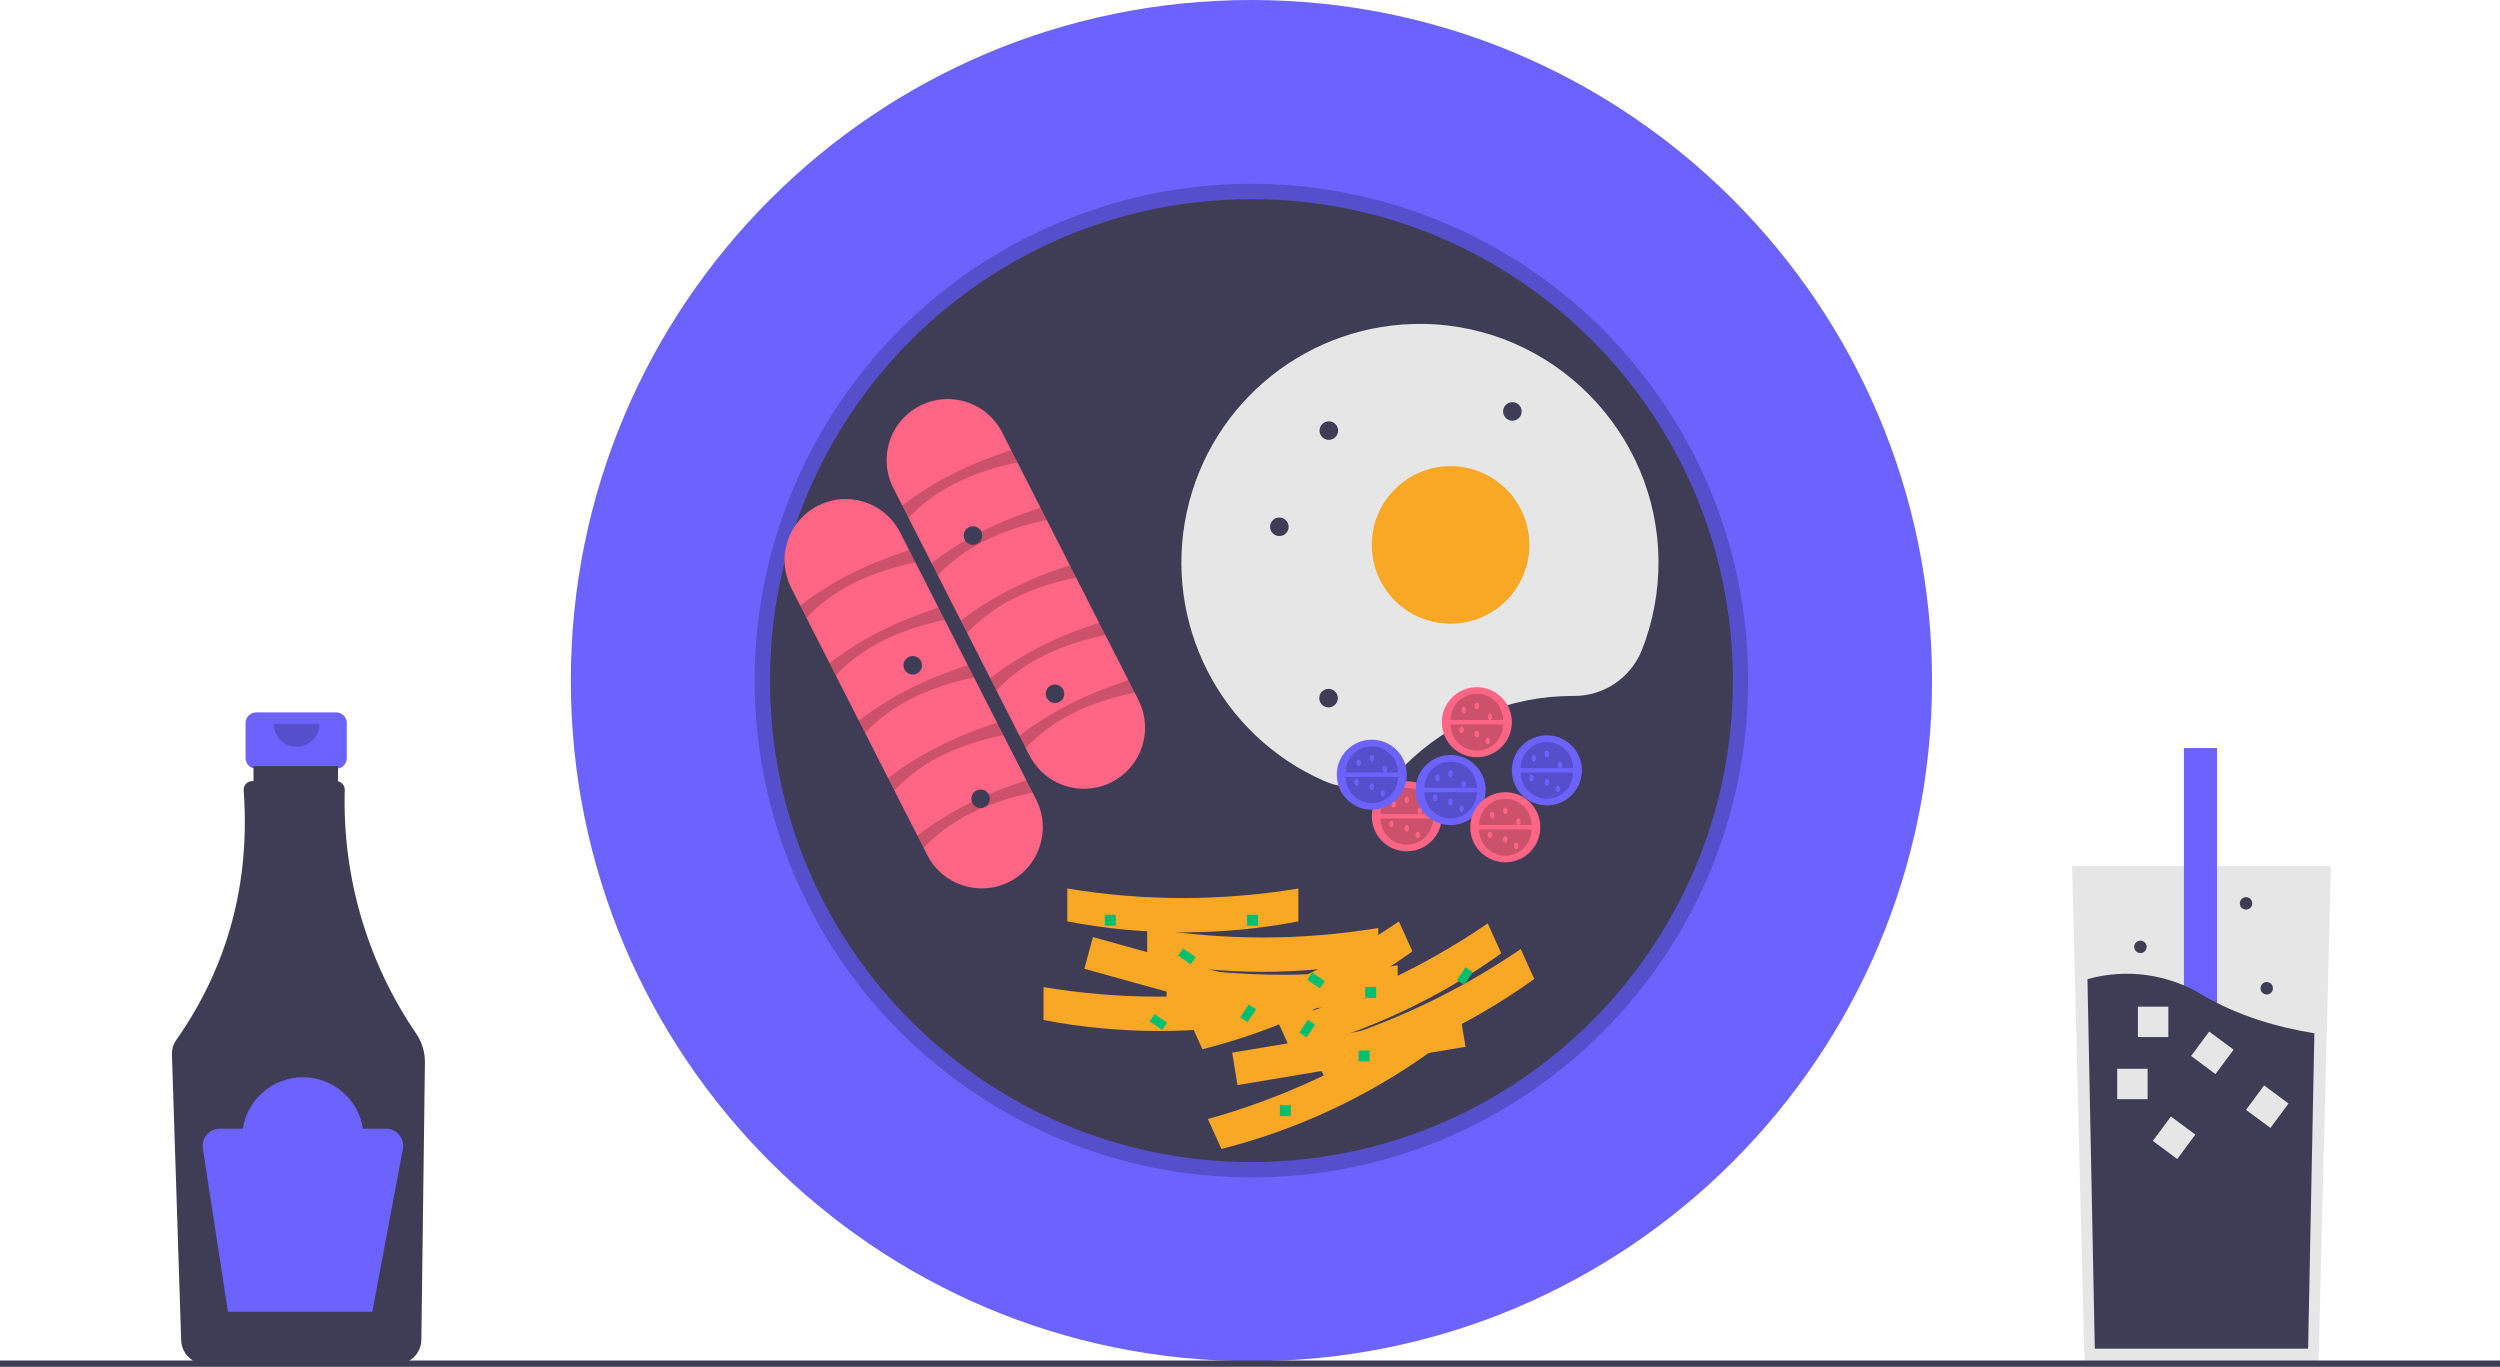
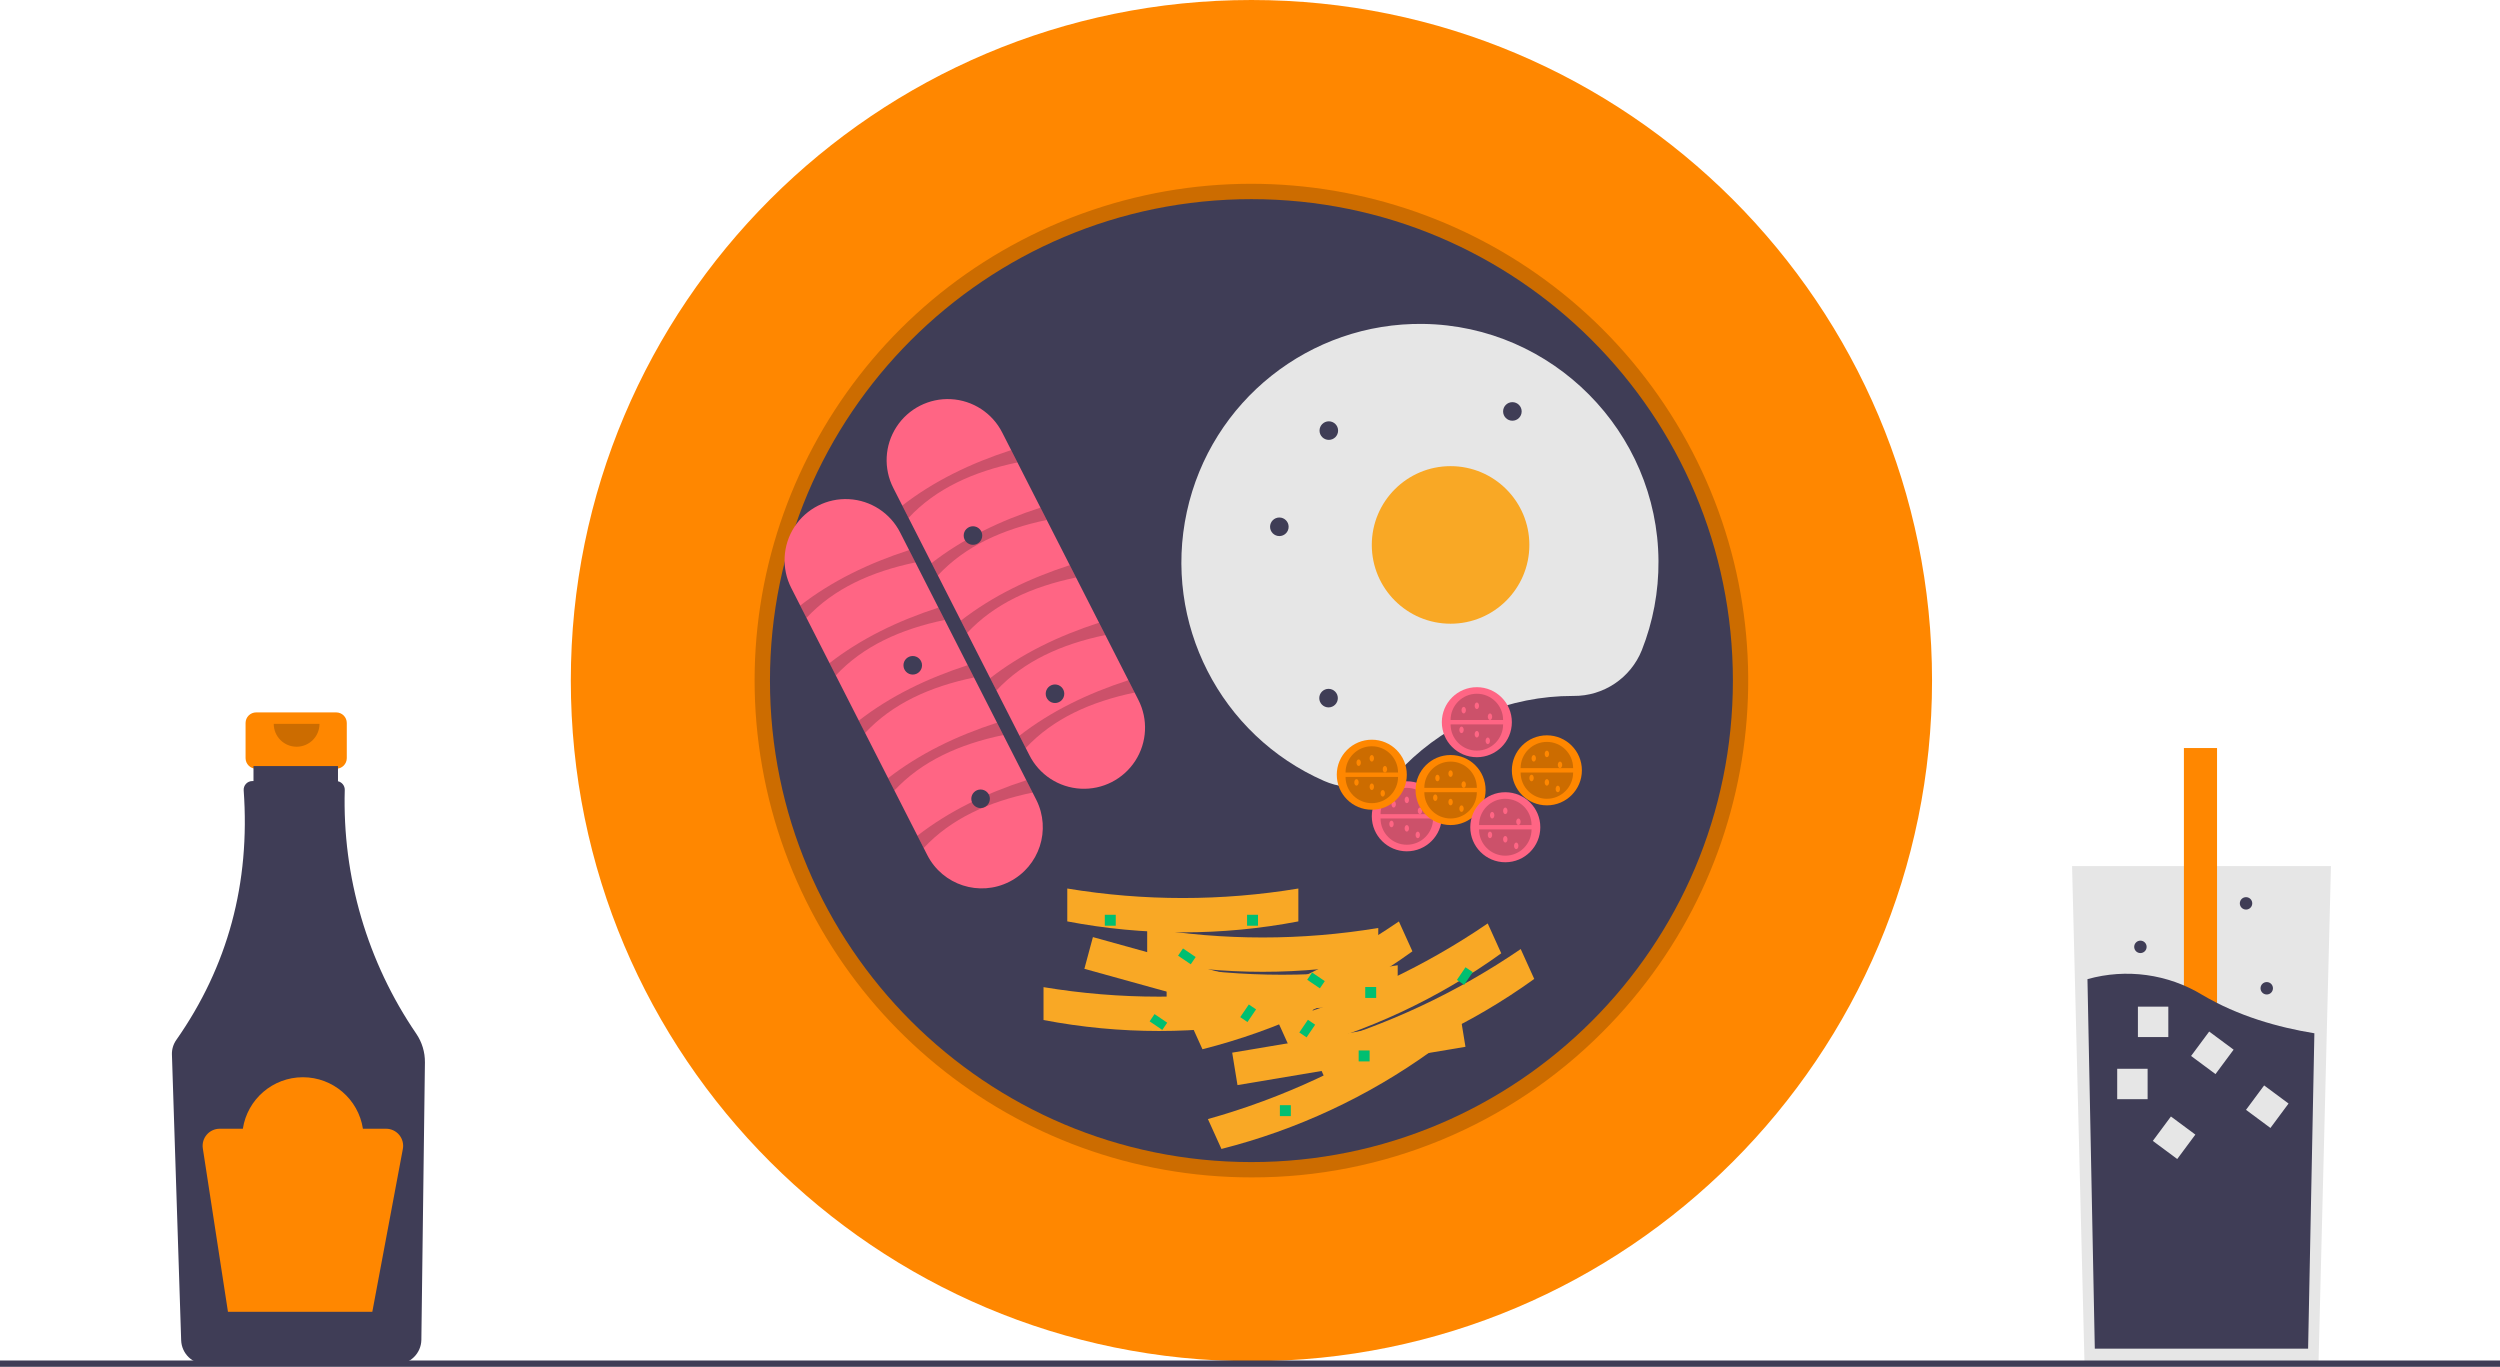
<svg xmlns="http://www.w3.org/2000/svg" id="e8a6e089-f0a2-4336-8fc5-733c88302415" data-name="Layer 1" width="888" height="485.489" viewBox="0 0 888 485.489">
-   <path d="M275.412,460.3H246.993a3.768,3.768,0,0,0-3.768,3.768v12.474a3.768,3.768,0,0,0,3.768,3.768h4.709V499h19V480.31h4.709a3.768,3.768,0,0,0,3.768-3.768V464.068A3.768,3.768,0,0,0,275.412,460.3Z" transform="translate(-156 -207.2555)" fill="#6c63ff" />
+   <path d="M275.412,460.3H246.993a3.768,3.768,0,0,0-3.768,3.768v12.474a3.768,3.768,0,0,0,3.768,3.768h4.709V499h19V480.31h4.709a3.768,3.768,0,0,0,3.768-3.768V464.068A3.768,3.768,0,0,0,275.412,460.3Z" transform="translate(-156 -207.2555)" fill="#ff8700" />
  <path d="M303.877,574.461a146.105,146.105,0,0,1-25.418-86.624,3.081,3.081,0,0,0-2.405-3.075V479.372H246.039v5.315h-.414a3.08,3.08,0,0,0-3.067,3.308q3.547,49.442-23.954,88.677a8.487,8.487,0,0,0-1.536,5.144l3.282,101.518a8.788,8.788,0,0,0,8.713,8.482h67.887a8.791,8.791,0,0,0,8.718-8.632l1.265-98.566A17.789,17.789,0,0,0,303.877,574.461Z" transform="translate(-156 -207.2555)" fill="#3f3d56" />
  <path d="M269.488,464.365a8.129,8.129,0,0,1-16.258,0" transform="translate(-156 -207.2555)" opacity="0.2" />
-   <path d="M293.13,608.182h-8.221a21.576,21.576,0,0,0-42.649,0h-8.221a6.067,6.067,0,0,0-5.996,6.989l8.929,58.041h51.274l10.846-57.846A6.067,6.067,0,0,0,293.13,608.182Z" transform="translate(-156 -207.2555)" fill="#6c63ff" />
+   <path d="M293.13,608.182h-8.221a21.576,21.576,0,0,0-42.649,0h-8.221a6.067,6.067,0,0,0-5.996,6.989l8.929,58.041h51.274l10.846-57.846A6.067,6.067,0,0,0,293.13,608.182Z" transform="translate(-156 -207.2555)" fill="#ff8700" />
  <polygon points="827.952 307.634 825.98 386.448 823.538 484.181 740.414 484.181 737.552 369.675 736 307.634 827.952 307.634" fill="#e6e6e6" />
-   <rect x="775.723" y="265.704" width="11.77" height="155.95" fill="#6c63ff" />
+   <rect x="775.723" y="265.704" width="11.77" height="155.95" fill="#ff8700" />
  <path d="M978.067,574.275l-2.226,112.02H900.074l-2.608-131.244a51.634,51.634,0,0,1,40.827,5.615C950.952,568.154,965.173,572.184,978.067,574.275Z" transform="translate(-156 -207.2555)" fill="#3f3d56" />
  <rect x="752.031" y="379.63" width="10.8" height="10.8" fill="#e6e6e6" />
  <rect x="759.387" y="357.562" width="10.8" height="10.8" fill="#e6e6e6" />
  <rect x="936.424" y="575.816" width="10.8" height="10.8" transform="translate(375.5752 -653.9211) rotate(36.56259)" fill="#e6e6e6" />
  <rect x="955.937" y="594.951" width="10.8" height="10.8" transform="translate(390.8143 -661.7792) rotate(36.56259)" fill="#e6e6e6" />
  <rect x="922.834" y="605.986" width="10.8" height="10.8" transform="translate(390.873 -639.8885) rotate(36.56259)" fill="#e6e6e6" />
  <circle cx="805.148" cy="351.035" r="2.207" fill="#3f3d56" />
  <circle cx="760.275" cy="336.323" r="2.207" fill="#3f3d56" />
  <circle cx="797.792" cy="320.875" r="2.207" fill="#3f3d56" />
-   <circle cx="444.508" cy="241.754" r="241.754" fill="#6c63ff" />
+   <circle cx="444.508" cy="241.754" r="241.754" fill="#ff8700" />
  <path d="M600.508,625.467a176.456,176.456,0,1,1,124.774-51.683A175.304,175.304,0,0,1,600.508,625.467Zm0-342.031c-91.298,0-165.574,74.276-165.574,165.574,0,91.298,74.276,165.574,165.574,165.574,91.298,0,165.574-74.277,165.574-165.574C766.082,357.711,691.806,283.435,600.508,283.435Z" transform="translate(-156 -207.2555)" opacity="0.2" />
  <circle cx="444.508" cy="241.754" r="171.016" fill="#3f3d56" />
  <path d="M473.327,380.627a21.704,21.704,0,1,1,38.681-19.698l48.316,94.878a21.704,21.704,0,1,1-38.681,19.698Z" transform="translate(-156 -207.2555)" fill="#ff6584" />
  <path d="M478.717,391.21l-2.23-4.379c11.129-8.647,24.198-15.007,38.681-19.698l2.23,4.379C501.722,374.776,488.386,380.817,478.717,391.21Z" transform="translate(-156 -207.2555)" opacity="0.2" />
  <path d="M489.123,411.645l-2.23-4.379c11.129-8.647,24.198-15.007,38.681-19.698l2.23,4.379C512.129,395.211,498.793,401.252,489.123,411.645Z" transform="translate(-156 -207.2555)" opacity="0.2" />
  <path d="M499.53,432.081l-2.23-4.379c11.129-8.647,24.198-15.007,38.681-19.698l2.23,4.379C522.535,415.647,509.199,421.688,499.53,432.081Z" transform="translate(-156 -207.2555)" opacity="0.2" />
  <path d="M509.936,452.516l-2.23-4.379c11.129-8.647,24.198-15.007,38.681-19.698l2.23,4.379C532.942,436.082,519.606,442.123,509.936,452.516Z" transform="translate(-156 -207.2555)" opacity="0.2" />
  <path d="M520.343,472.951l-2.23-4.379c11.129-8.647,24.198-15.007,38.681-19.698l2.23,4.379C543.349,456.517,530.013,462.558,520.343,472.951Z" transform="translate(-156 -207.2555)" opacity="0.2" />
  <path d="M437.079,416.146a21.704,21.704,0,1,1,38.681-19.698l48.316,94.878a21.704,21.704,0,0,1-38.681,19.698Z" transform="translate(-156 -207.2555)" fill="#ff6584" />
  <path d="M442.468,426.729l-2.23-4.379c11.129-8.647,24.198-15.007,38.681-19.698l2.23,4.379C465.474,410.295,452.138,416.336,442.468,426.729Z" transform="translate(-156 -207.2555)" opacity="0.2" />
  <path d="M452.875,447.164l-2.23-4.379c11.129-8.647,24.198-15.007,38.681-19.698l2.23,4.379C475.881,430.73,462.544,436.771,452.875,447.164Z" transform="translate(-156 -207.2555)" opacity="0.2" />
  <path d="M463.281,467.6l-2.23-4.379c11.129-8.647,24.198-15.007,38.681-19.698l2.23,4.379C486.287,451.166,472.951,457.207,463.281,467.6Z" transform="translate(-156 -207.2555)" opacity="0.2" />
  <path d="M473.688,488.035l-2.23-4.379c11.129-8.647,24.198-15.007,38.681-19.698l2.23,4.379C496.694,471.601,483.358,477.642,473.688,488.035Z" transform="translate(-156 -207.2555)" opacity="0.2" />
  <path d="M484.095,508.47l-2.23-4.379c11.129-8.647,24.198-15.007,38.681-19.698l2.23,4.379C507.1,492.036,493.764,498.077,484.095,508.47Z" transform="translate(-156 -207.2555)" opacity="0.2" />
  <path d="M714.778,454.451l.153 0a25.888,25.888,0,0,0,24.239-16.236,84.503,84.503,0,0,0,5.923-31.694c-.271-45.911-37.622-83.575-83.529-84.21a84.744,84.744,0,0,0-35.277,162.32,25.667,25.667,0,0,0,28.506-5.286A84.458,84.458,0,0,1,714.778,454.451Z" transform="translate(-156 -207.2555)" fill="#e6e6e6" />
  <circle cx="515.246" cy="193.559" r="27.984" fill="#f9a825" />
  <circle cx="454.426" cy="187.115" r="3.297" fill="#3f3d56" />
  <circle cx="345.598" cy="190.225" r="3.297" fill="#3f3d56" />
  <circle cx="471.996" cy="152.949" r="3.297" fill="#3f3d56" />
  <circle cx="471.902" cy="247.973" r="3.297" fill="#3f3d56" />
  <circle cx="537.199" cy="146.141" r="3.297" fill="#3f3d56" />
  <circle cx="324.207" cy="236.313" r="3.297" fill="#3f3d56" />
  <circle cx="348.305" cy="283.731" r="3.297" fill="#3f3d56" />
  <circle cx="499.7" cy="289.949" r="12.438" fill="#ff6584" />
  <path d="M665.028,497.982a9.328,9.328,0,0,1-18.656,0" transform="translate(-156 -207.2555)" opacity="0.2" />
  <path d="M646.371,496.428a9.328,9.328,0,0,1,18.656,0" transform="translate(-156 -207.2555)" opacity="0.2" />
  <ellipse cx="495.035" cy="285.674" rx="0.777" ry="1.166" fill="#ff6584" />
  <ellipse cx="499.7" cy="284.119" rx="0.777" ry="1.166" fill="#ff6584" />
  <ellipse cx="499.7" cy="294.225" rx="0.777" ry="1.166" fill="#ff6584" />
  <ellipse cx="504.364" cy="288.006" rx="0.777" ry="1.166" fill="#ff6584" />
  <ellipse cx="503.586" cy="296.557" rx="0.777" ry="1.166" fill="#ff6584" />
  <ellipse cx="494.258" cy="292.67" rx="0.777" ry="1.166" fill="#ff6584" />
  <circle cx="524.575" cy="256.524" r="12.438" fill="#ff6584" />
  <path d="M689.903,464.556a9.328,9.328,0,0,1-18.656,0" transform="translate(-156 -207.2555)" opacity="0.2" />
  <path d="M671.246,463.002a9.328,9.328,0,0,1,18.656,0" transform="translate(-156 -207.2555)" opacity="0.2" />
  <ellipse cx="519.91" cy="252.248" rx="0.777" ry="1.166" fill="#ff6584" />
  <ellipse cx="524.575" cy="250.693" rx="0.777" ry="1.166" fill="#ff6584" />
  <ellipse cx="524.575" cy="260.799" rx="0.777" ry="1.166" fill="#ff6584" />
  <ellipse cx="529.239" cy="254.58" rx="0.777" ry="1.166" fill="#ff6584" />
  <ellipse cx="528.461" cy="263.131" rx="0.777" ry="1.166" fill="#ff6584" />
  <ellipse cx="519.133" cy="259.244" rx="0.777" ry="1.166" fill="#ff6584" />
-   <circle cx="549.45" cy="273.625" r="12.438" fill="#6c63ff" />
+   <circle cx="549.45" cy="273.625" r="12.438" fill="#ff8700" />
  <path d="M714.778,481.658a9.328,9.328,0,0,1-18.656,0" transform="translate(-156 -207.2555)" opacity="0.2" />
  <path d="M696.121,480.103a9.328,9.328,0,0,1,18.656,0" transform="translate(-156 -207.2555)" opacity="0.2" />
-   <ellipse cx="544.785" cy="269.35" rx="0.777" ry="1.166" fill="#6c63ff" />
-   <ellipse cx="549.45" cy="267.795" rx="0.777" ry="1.166" fill="#6c63ff" />
-   <ellipse cx="549.45" cy="277.901" rx="0.777" ry="1.166" fill="#6c63ff" />
-   <ellipse cx="554.114" cy="271.682" rx="0.777" ry="1.166" fill="#6c63ff" />
-   <ellipse cx="553.336" cy="280.233" rx="0.777" ry="1.166" fill="#6c63ff" />
-   <ellipse cx="544.008" cy="276.346" rx="0.777" ry="1.166" fill="#6c63ff" />
-   <circle cx="487.262" cy="275.18" r="12.438" fill="#6c63ff" />
+   <ellipse cx="544.785" cy="269.35" rx="0.777" ry="1.166" fill="#ff8700" />
+   <ellipse cx="549.45" cy="267.795" rx="0.777" ry="1.166" fill="#ff8700" />
+   <ellipse cx="549.45" cy="277.901" rx="0.777" ry="1.166" fill="#ff8700" />
+   <ellipse cx="554.114" cy="271.682" rx="0.777" ry="1.166" fill="#ff8700" />
+   <ellipse cx="553.336" cy="280.233" rx="0.777" ry="1.166" fill="#ff8700" />
+   <ellipse cx="544.008" cy="276.346" rx="0.777" ry="1.166" fill="#ff8700" />
+   <circle cx="487.262" cy="275.18" r="12.438" fill="#ff8700" />
  <path d="M652.59,483.213a9.328,9.328,0,0,1-18.656,0" transform="translate(-156 -207.2555)" opacity="0.2" />
  <path d="M633.934,481.658a9.328,9.328,0,0,1,18.656,0" transform="translate(-156 -207.2555)" opacity="0.2" />
-   <ellipse cx="482.598" cy="270.904" rx="0.777" ry="1.166" fill="#6c63ff" />
-   <ellipse cx="487.262" cy="269.35" rx="0.777" ry="1.166" fill="#6c63ff" />
-   <ellipse cx="487.262" cy="279.455" rx="0.777" ry="1.166" fill="#6c63ff" />
-   <ellipse cx="491.926" cy="273.236" rx="0.777" ry="1.166" fill="#6c63ff" />
-   <ellipse cx="491.149" cy="281.787" rx="0.777" ry="1.166" fill="#6c63ff" />
-   <ellipse cx="481.821" cy="277.901" rx="0.777" ry="1.166" fill="#6c63ff" />
-   <circle cx="515.246" cy="280.621" r="12.438" fill="#6c63ff" />
+   <ellipse cx="482.598" cy="270.904" rx="0.777" ry="1.166" fill="#ff8700" />
+   <ellipse cx="487.262" cy="269.35" rx="0.777" ry="1.166" fill="#ff8700" />
+   <ellipse cx="487.262" cy="279.455" rx="0.777" ry="1.166" fill="#ff8700" />
+   <ellipse cx="491.926" cy="273.236" rx="0.777" ry="1.166" fill="#ff8700" />
+   <ellipse cx="491.149" cy="281.787" rx="0.777" ry="1.166" fill="#ff8700" />
+   <ellipse cx="481.821" cy="277.901" rx="0.777" ry="1.166" fill="#ff8700" />
+   <circle cx="515.246" cy="280.621" r="12.438" fill="#ff8700" />
  <path d="M680.575,488.654a9.328,9.328,0,1,1-18.656,0" transform="translate(-156 -207.2555)" opacity="0.2" />
  <path d="M661.918,487.099a9.328,9.328,0,1,1,18.656,0" transform="translate(-156 -207.2555)" opacity="0.2" />
-   <ellipse cx="510.582" cy="276.346" rx="0.777" ry="1.166" fill="#6c63ff" />
-   <ellipse cx="515.246" cy="274.791" rx="0.777" ry="1.166" fill="#6c63ff" />
-   <ellipse cx="515.246" cy="284.897" rx="0.777" ry="1.166" fill="#6c63ff" />
-   <ellipse cx="519.91" cy="278.678" rx="0.777" ry="1.166" fill="#6c63ff" />
-   <ellipse cx="519.133" cy="287.229" rx="0.777" ry="1.166" fill="#6c63ff" />
-   <ellipse cx="509.805" cy="283.342" rx="0.777" ry="1.166" fill="#6c63ff" />
+   <ellipse cx="510.582" cy="276.346" rx="0.777" ry="1.166" fill="#ff8700" />
+   <ellipse cx="515.246" cy="274.791" rx="0.777" ry="1.166" fill="#ff8700" />
+   <ellipse cx="515.246" cy="284.897" rx="0.777" ry="1.166" fill="#ff8700" />
+   <ellipse cx="519.91" cy="278.678" rx="0.777" ry="1.166" fill="#ff8700" />
+   <ellipse cx="519.133" cy="287.229" rx="0.777" ry="1.166" fill="#ff8700" />
+   <ellipse cx="509.805" cy="283.342" rx="0.777" ry="1.166" fill="#ff8700" />
  <circle cx="534.68" cy="293.836" r="12.438" fill="#ff6584" />
  <path d="M700.008,501.869a9.328,9.328,0,1,1-18.656,0" transform="translate(-156 -207.2555)" opacity="0.2" />
  <path d="M681.352,500.314a9.328,9.328,0,1,1,18.656,0" transform="translate(-156 -207.2555)" opacity="0.2" />
  <ellipse cx="530.016" cy="289.561" rx="0.777" ry="1.166" fill="#ff6584" />
  <ellipse cx="534.68" cy="288.006" rx="0.777" ry="1.166" fill="#ff6584" />
  <ellipse cx="534.68" cy="298.111" rx="0.777" ry="1.166" fill="#ff6584" />
  <ellipse cx="539.344" cy="291.893" rx="0.777" ry="1.166" fill="#ff6584" />
  <ellipse cx="538.567" cy="300.443" rx="0.777" ry="1.166" fill="#ff6584" />
  <ellipse cx="529.239" cy="296.557" rx="0.777" ry="1.166" fill="#ff6584" />
  <circle cx="374.734" cy="246.418" r="3.297" fill="#3f3d56" />
  <polygon points="464.345 366.08 385.17 344.123 388.203 332.857 467.378 354.815 464.345 366.08" fill="#f9a825" />
  <path d="M608.738,569.57a218.268,218.268,0,0,1-82.078,0V557.892a250.991,250.991,0,0,0,82.078,0Z" transform="translate(-156 -207.2555)" fill="#f9a825" />
  <path d="M617.176,534.536a218.268,218.268,0,0,1-82.078,0V522.857a250.992,250.992,0,0,0,82.078,0Z" transform="translate(-156 -207.2555)" fill="#f9a825" />
  <path d="M645.558,548.549a218.268,218.268,0,0,1-82.078,0v-11.678a250.992,250.992,0,0,0,82.078,0Z" transform="translate(-156 -207.2555)" fill="#f9a825" />
  <path d="M652.462,561.785a218.268,218.268,0,0,1-82.078,0v-11.678a250.992,250.992,0,0,0,82.078,0Z" transform="translate(-156 -207.2555)" fill="#f9a825" />
  <polygon points="520.531 371.824 439.554 385.426 437.676 373.904 518.652 360.302 520.531 371.824" fill="#f9a825" />
  <path d="M664.435,580.577a219.97,219.97,0,0,1-74.58,34.784l-4.804-10.612a252.954,252.954,0,0,0,74.58-34.784Z" transform="translate(-156 -207.2555)" fill="#f9a825" />
  <path d="M657.689,545.166a219.97,219.97,0,0,1-74.58,34.784l-4.804-10.612a252.954,252.954,0,0,0,74.58-34.784Z" transform="translate(-156 -207.2555)" fill="#f9a825" />
  <path d="M689.243,545.872a219.97,219.97,0,0,1-74.58,34.784l-4.804-10.612a252.955,252.955,0,0,0,74.58-34.784Z" transform="translate(-156 -207.2555)" fill="#f9a825" />
  <path d="M700.962,554.972a219.97,219.97,0,0,1-74.58,34.784L621.577,579.145a252.954,252.954,0,0,0,74.58-34.784Z" transform="translate(-156 -207.2555)" fill="#f9a825" />
  <rect x="442.953" y="324.93" width="3.887" height="3.887" fill="#00bf71" />
  <rect x="454.614" y="392.559" width="3.887" height="3.887" fill="#00bf71" />
  <rect x="392.426" y="324.93" width="3.887" height="3.887" fill="#00bf71" />
  <rect x="482.598" y="373.125" width="3.887" height="3.887" fill="#00bf71" />
  <rect x="484.93" y="350.582" width="3.887" height="3.887" fill="#00bf71" />
  <rect x="574.856" y="545.4" width="5.441" height="3.109" transform="translate(250.708 -437.1907) rotate(34.15572)" fill="#00bf71" />
  <rect x="620.719" y="553.951" width="5.441" height="3.109" transform="translate(263.4195 -461.4654) rotate(34.15572)" fill="#00bf71" />
  <rect x="564.75" y="568.721" width="5.441" height="3.109" transform="translate(262.058 -427.4946) rotate(34.15572)" fill="#00bf71" />
  <rect x="596.621" y="565.611" width="5.441" height="3.109" transform="translate(1249.177 182.3778) rotate(124.1557)" fill="#00bf71" />
  <rect x="617.61" y="571.053" width="5.441" height="3.109" transform="translate(1286.452 173.5061) rotate(124.1557)" fill="#00bf71" />
  <rect x="673.578" y="552.396" width="5.441" height="3.109" transform="matrix(-0.56144, 0.82751, -0.82751, -0.56144, 1358.406, 98.06043)" fill="#00bf71" />
  <rect y="483.248" width="888" height="2.241" fill="#3f3d56" />
</svg>
